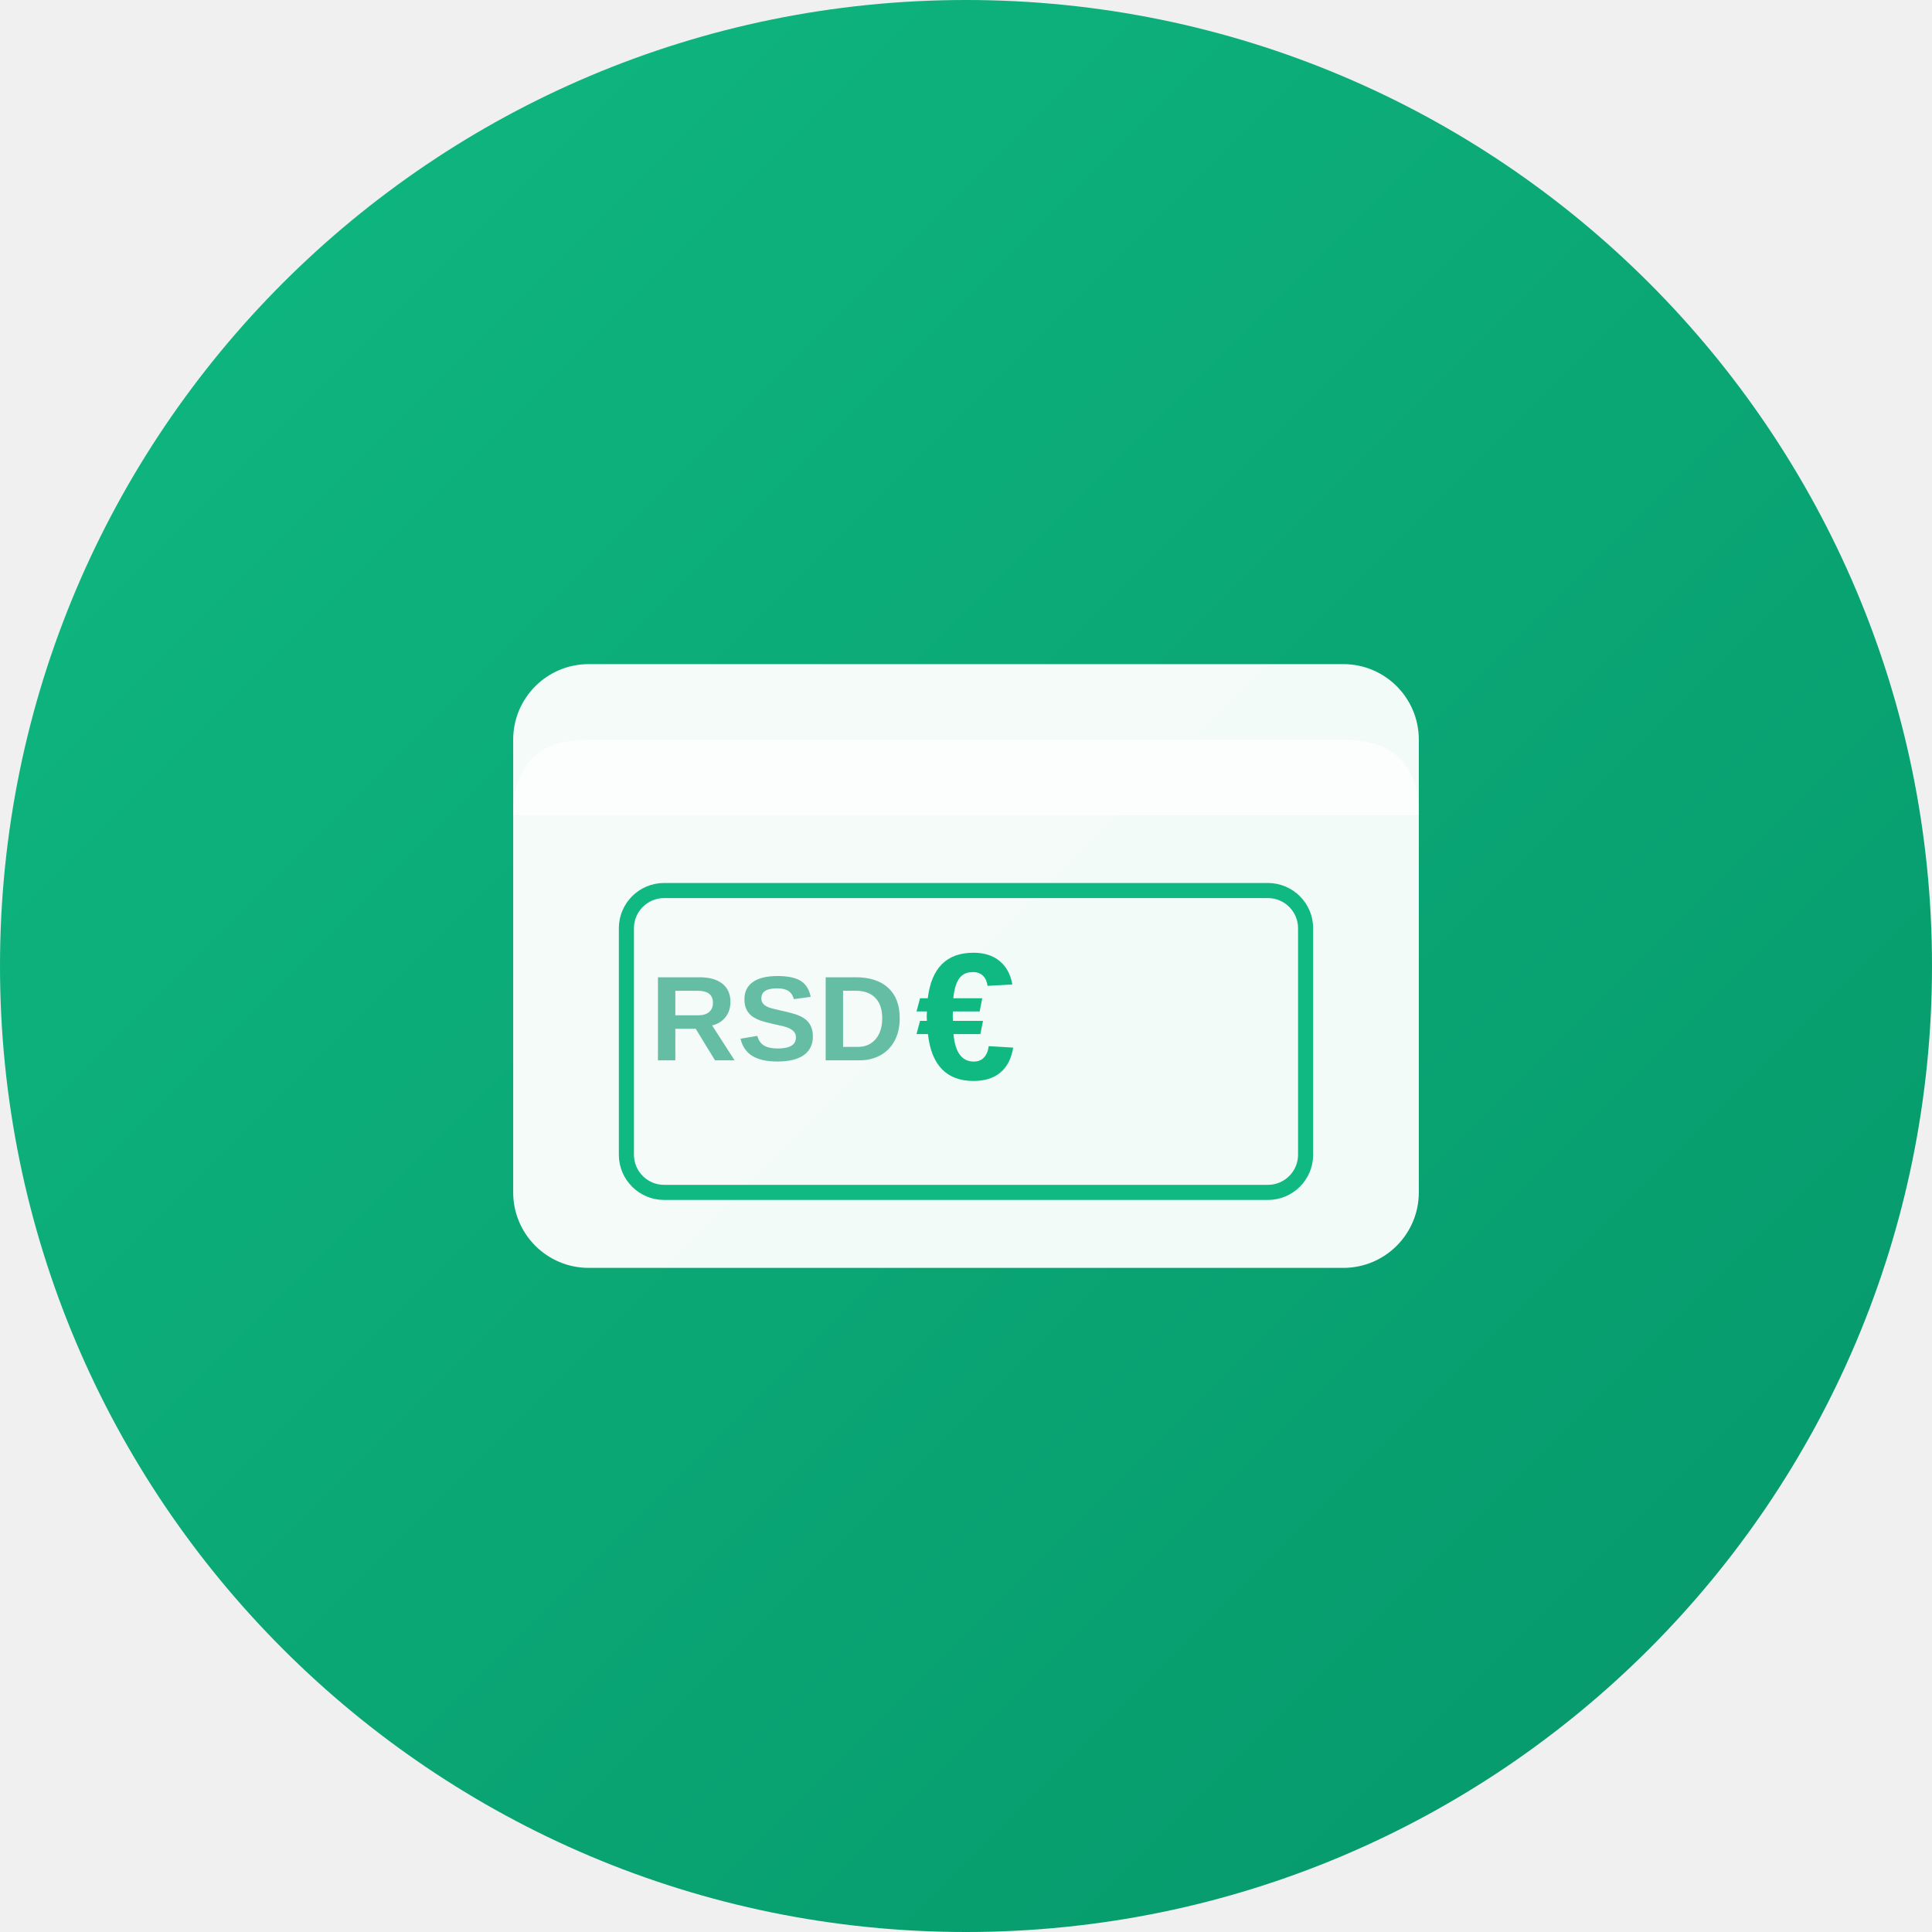
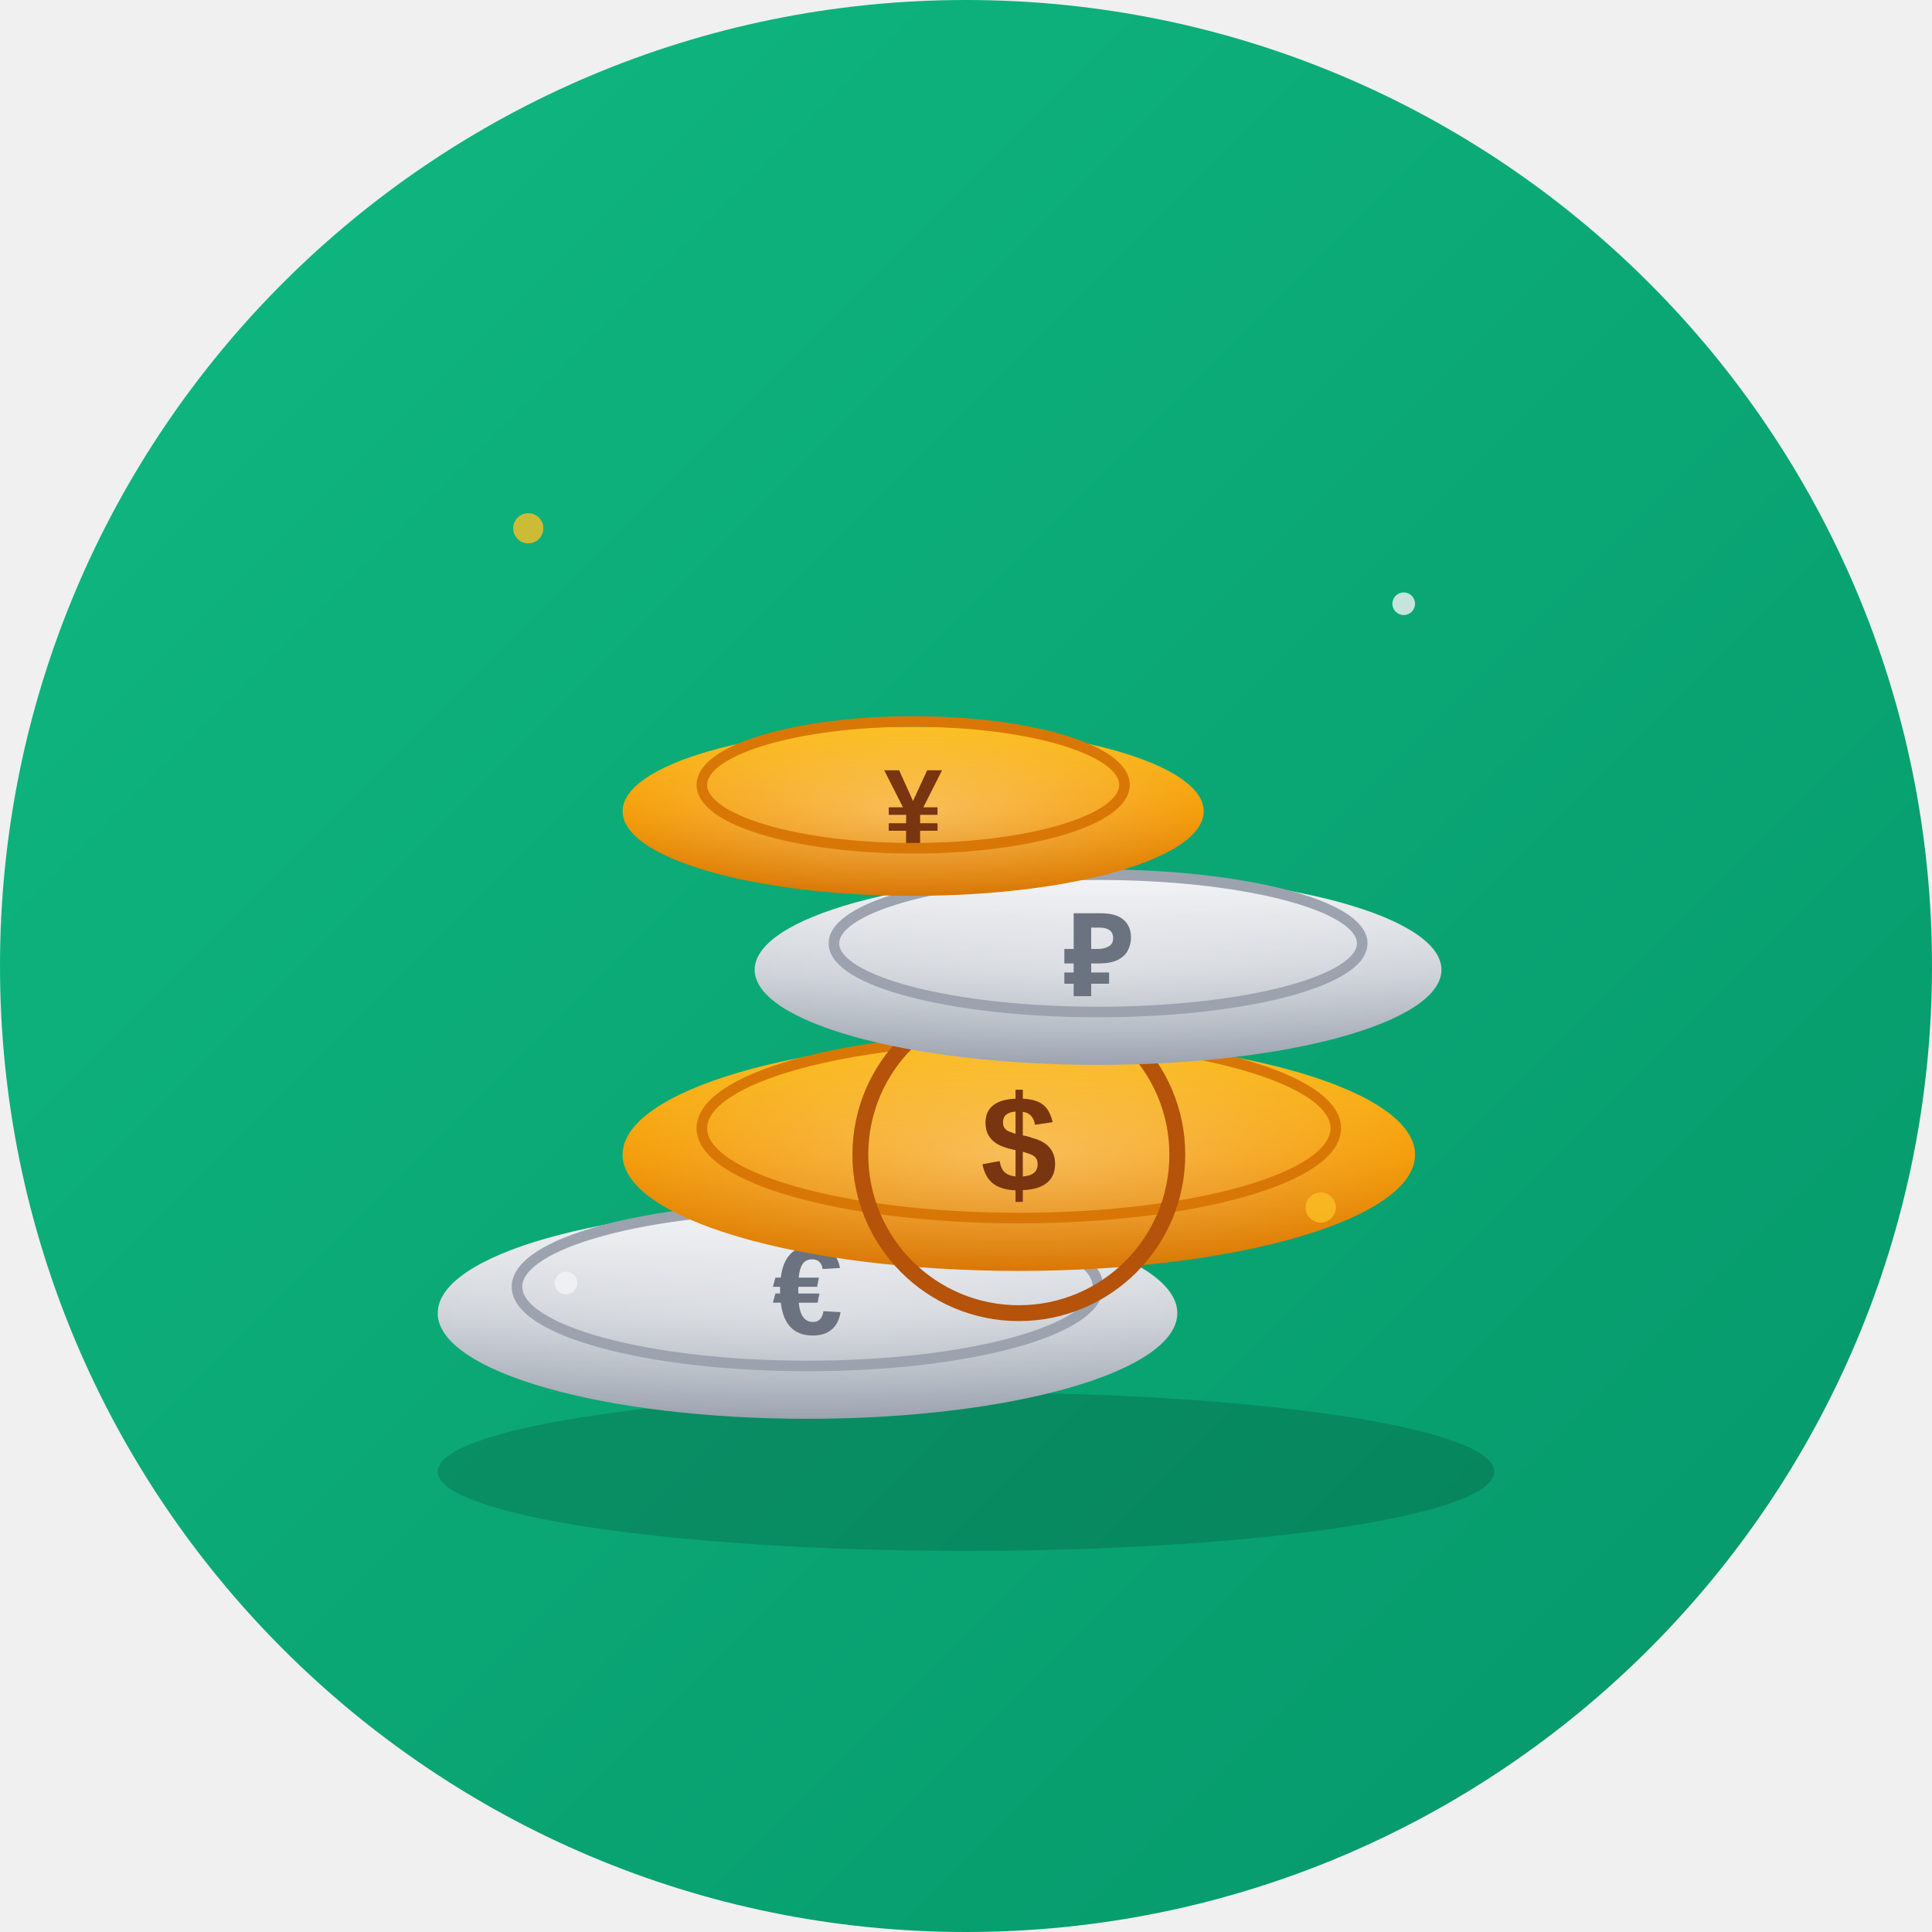
<svg xmlns="http://www.w3.org/2000/svg" viewBox="0 0 512 512" width="512" height="512">
  <defs>
-     <linearGradient id="grad" x1="0%" y1="0%" x2="100%" y2="100%">
+     <linearGradient id="bgGrad" x1="0%" y1="0%" x2="100%" y2="100%">
      <stop offset="0%" style="stop-color:#10b981;stop-opacity:1" />
      <stop offset="100%" style="stop-color:#059669;stop-opacity:1" />
    </linearGradient>
+     <linearGradient id="goldGrad" x1="0%" y1="0%" x2="0%" y2="100%">
+       <stop offset="0%" style="stop-color:#fbbf24;stop-opacity:1" />
+       <stop offset="50%" style="stop-color:#f59e0b;stop-opacity:1" />
+       <stop offset="100%" style="stop-color:#d97706;stop-opacity:1" />
+     </linearGradient>
+     <linearGradient id="silverGrad" x1="0%" y1="0%" x2="0%" y2="100%">
+       <stop offset="0%" style="stop-color:#f3f4f6;stop-opacity:1" />
+       <stop offset="50%" style="stop-color:#d1d5db;stop-opacity:1" />
+       <stop offset="100%" style="stop-color:#9ca3af;stop-opacity:1" />
+     </linearGradient>
+     <radialGradient id="coinShine">
+       <stop offset="0%" style="stop-color:#ffffff;stop-opacity:0.8" />
+       <stop offset="100%" style="stop-color:#ffffff;stop-opacity:0" />
+     </radialGradient>
  </defs>
-   <circle cx="256" cy="256" r="256" fill="url(#grad)" />
-   <g transform="translate(256, 256)">
-     <rect x="-120" y="-80" width="240" height="160" rx="20" fill="#ffffff" opacity="0.95" />
-     <path d="M -120 -40 Q -120 -60, -100 -60 L 100 -60 Q 120 -60, 120 -40 Z" fill="#ffffff" opacity="0.7" />
-     <rect x="-90" y="-20" width="180" height="80" rx="10" fill="none" stroke="#10b981" stroke-width="4" />
-     <text x="0" y="30" text-anchor="middle" font-family="Arial, sans-serif" font-size="48" font-weight="bold" fill="#10b981">€</text>
-     <text x="-50" y="25" text-anchor="middle" font-family="Arial, sans-serif" font-size="32" font-weight="bold" fill="#059669" opacity="0.6">RSD</text>
+   <circle cx="256" cy="256" r="256" fill="url(#bgGrad)" />
+   <g transform="translate(256, 320) scale(1.4)">
+     <ellipse cx="0" cy="50" rx="100" ry="15" fill="#000000" opacity="0.15" />
+     <ellipse cx="-30" cy="20" rx="70" ry="20" fill="url(#silverGrad)" />
+     <ellipse cx="-30" cy="20" rx="70" ry="20" fill="url(#coinShine)" opacity="0.3" />
+     <ellipse cx="-30" cy="15" rx="55" ry="15" fill="none" stroke="#9ca3af" stroke-width="2" />
+     <text x="-30" y="24" text-anchor="middle" font-family="Arial, sans-serif" font-size="24" font-weight="bold" fill="#6b7280">€</text>
+     <ellipse cx="10" cy="-10" rx="75" ry="22" fill="url(#goldGrad)" />
+     <ellipse cx="10" cy="-10" rx="75" ry="22" fill="url(#coinShine)" opacity="0.4" />
+     <ellipse cx="10" cy="-15" rx="60" ry="17" fill="none" stroke="#d97706" stroke-width="2" />
+     <circle cx="10" cy="-10" r="30" fill="none" stroke="#b45309" stroke-width="3" />
+     <text x="10" y="-3" text-anchor="middle" font-family="Arial, sans-serif" font-size="26" font-weight="bold" fill="#78350f">$</text>
+     <ellipse cx="25" cy="-45" rx="65" ry="18" fill="url(#silverGrad)" />
+     <ellipse cx="25" cy="-45" rx="65" ry="18" fill="url(#coinShine)" opacity="0.3" />
+     <ellipse cx="25" cy="-50" rx="50" ry="13" fill="none" stroke="#9ca3af" stroke-width="2" />
+     <text x="25" y="-40" text-anchor="middle" font-family="Arial, sans-serif" font-size="22" font-weight="bold" fill="#6b7280">₽</text>
+     <ellipse cx="-10" cy="-75" rx="55" ry="16" fill="url(#goldGrad)" />
+     <ellipse cx="-10" cy="-75" rx="55" ry="16" fill="url(#coinShine)" opacity="0.4" />
+     <ellipse cx="-10" cy="-80" rx="40" ry="12" fill="none" stroke="#d97706" stroke-width="2" />
+     <text x="-10" y="-69" text-anchor="middle" font-family="Arial, sans-serif" font-size="20" font-weight="bold" fill="#78350f">¥</text>
+   </g>
+   <g opacity="0.8">
+     <circle cx="140" cy="140" r="4" fill="#fbbf24" />
+     <circle cx="372" cy="160" r="3" fill="#f3f4f6" />
+     <circle cx="350" cy="320" r="4" fill="#fbbf24" />
+     <circle cx="150" cy="340" r="3" fill="#f3f4f6" />
  </g>
</svg>
